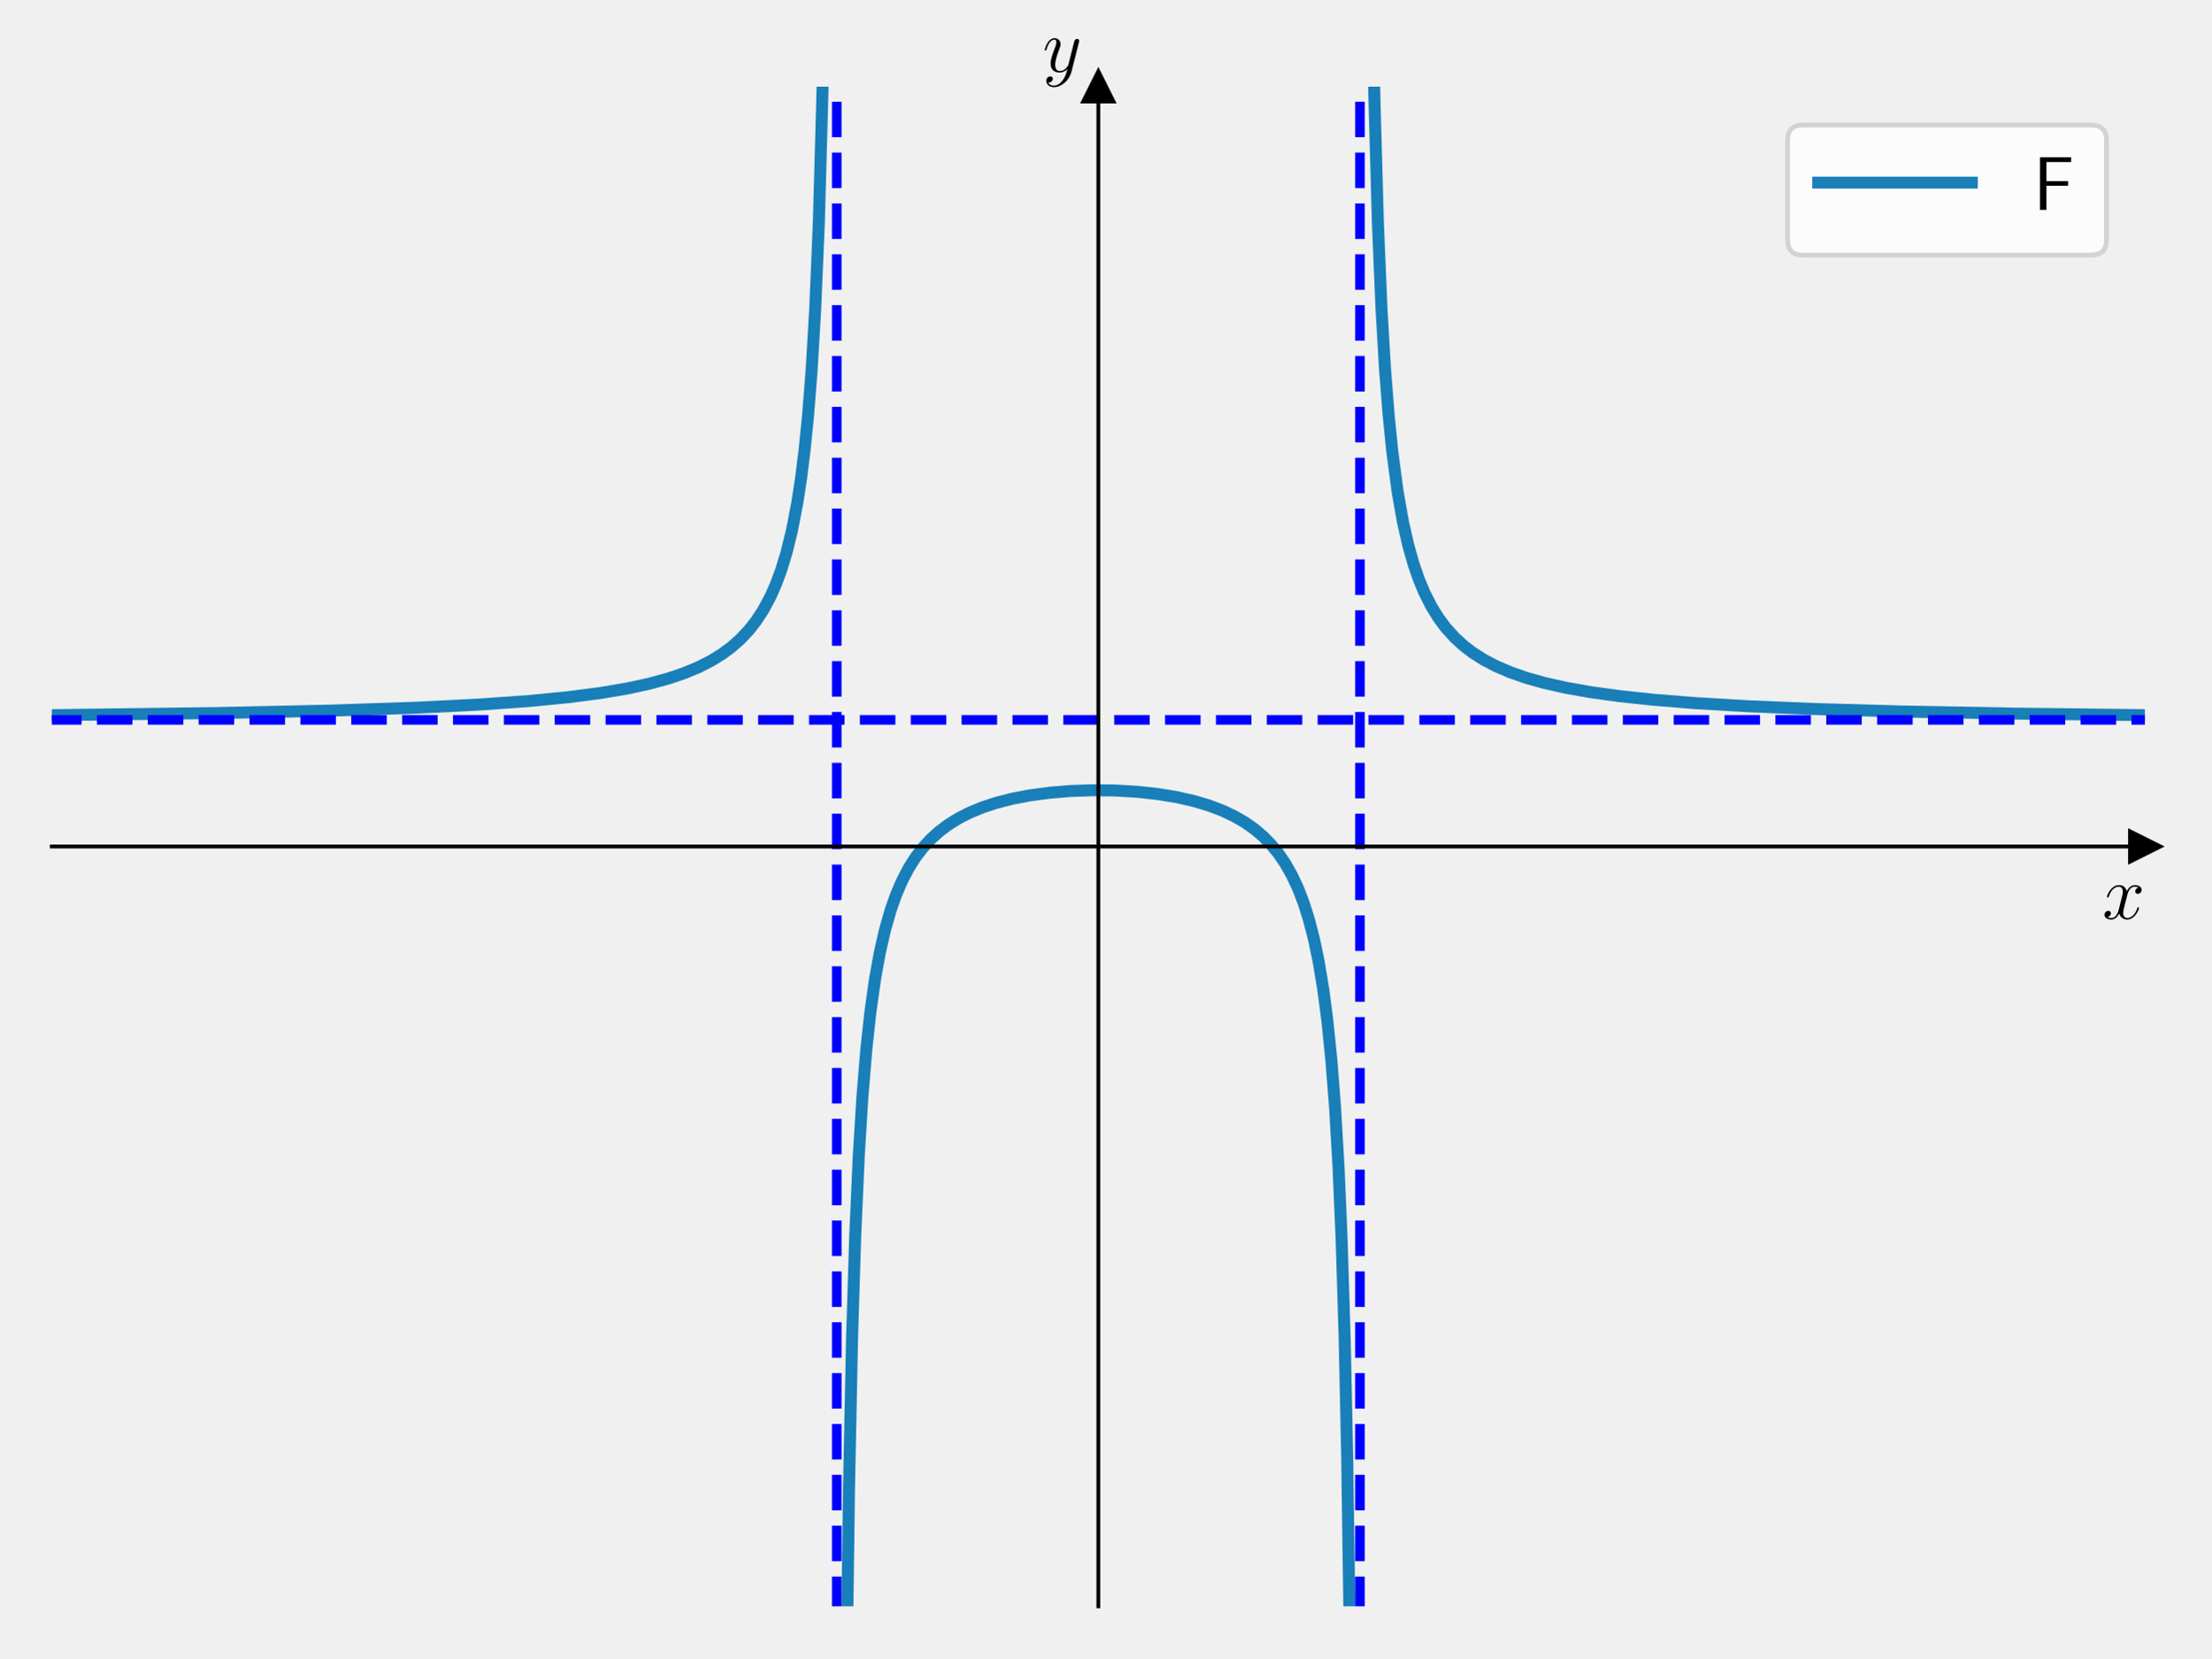
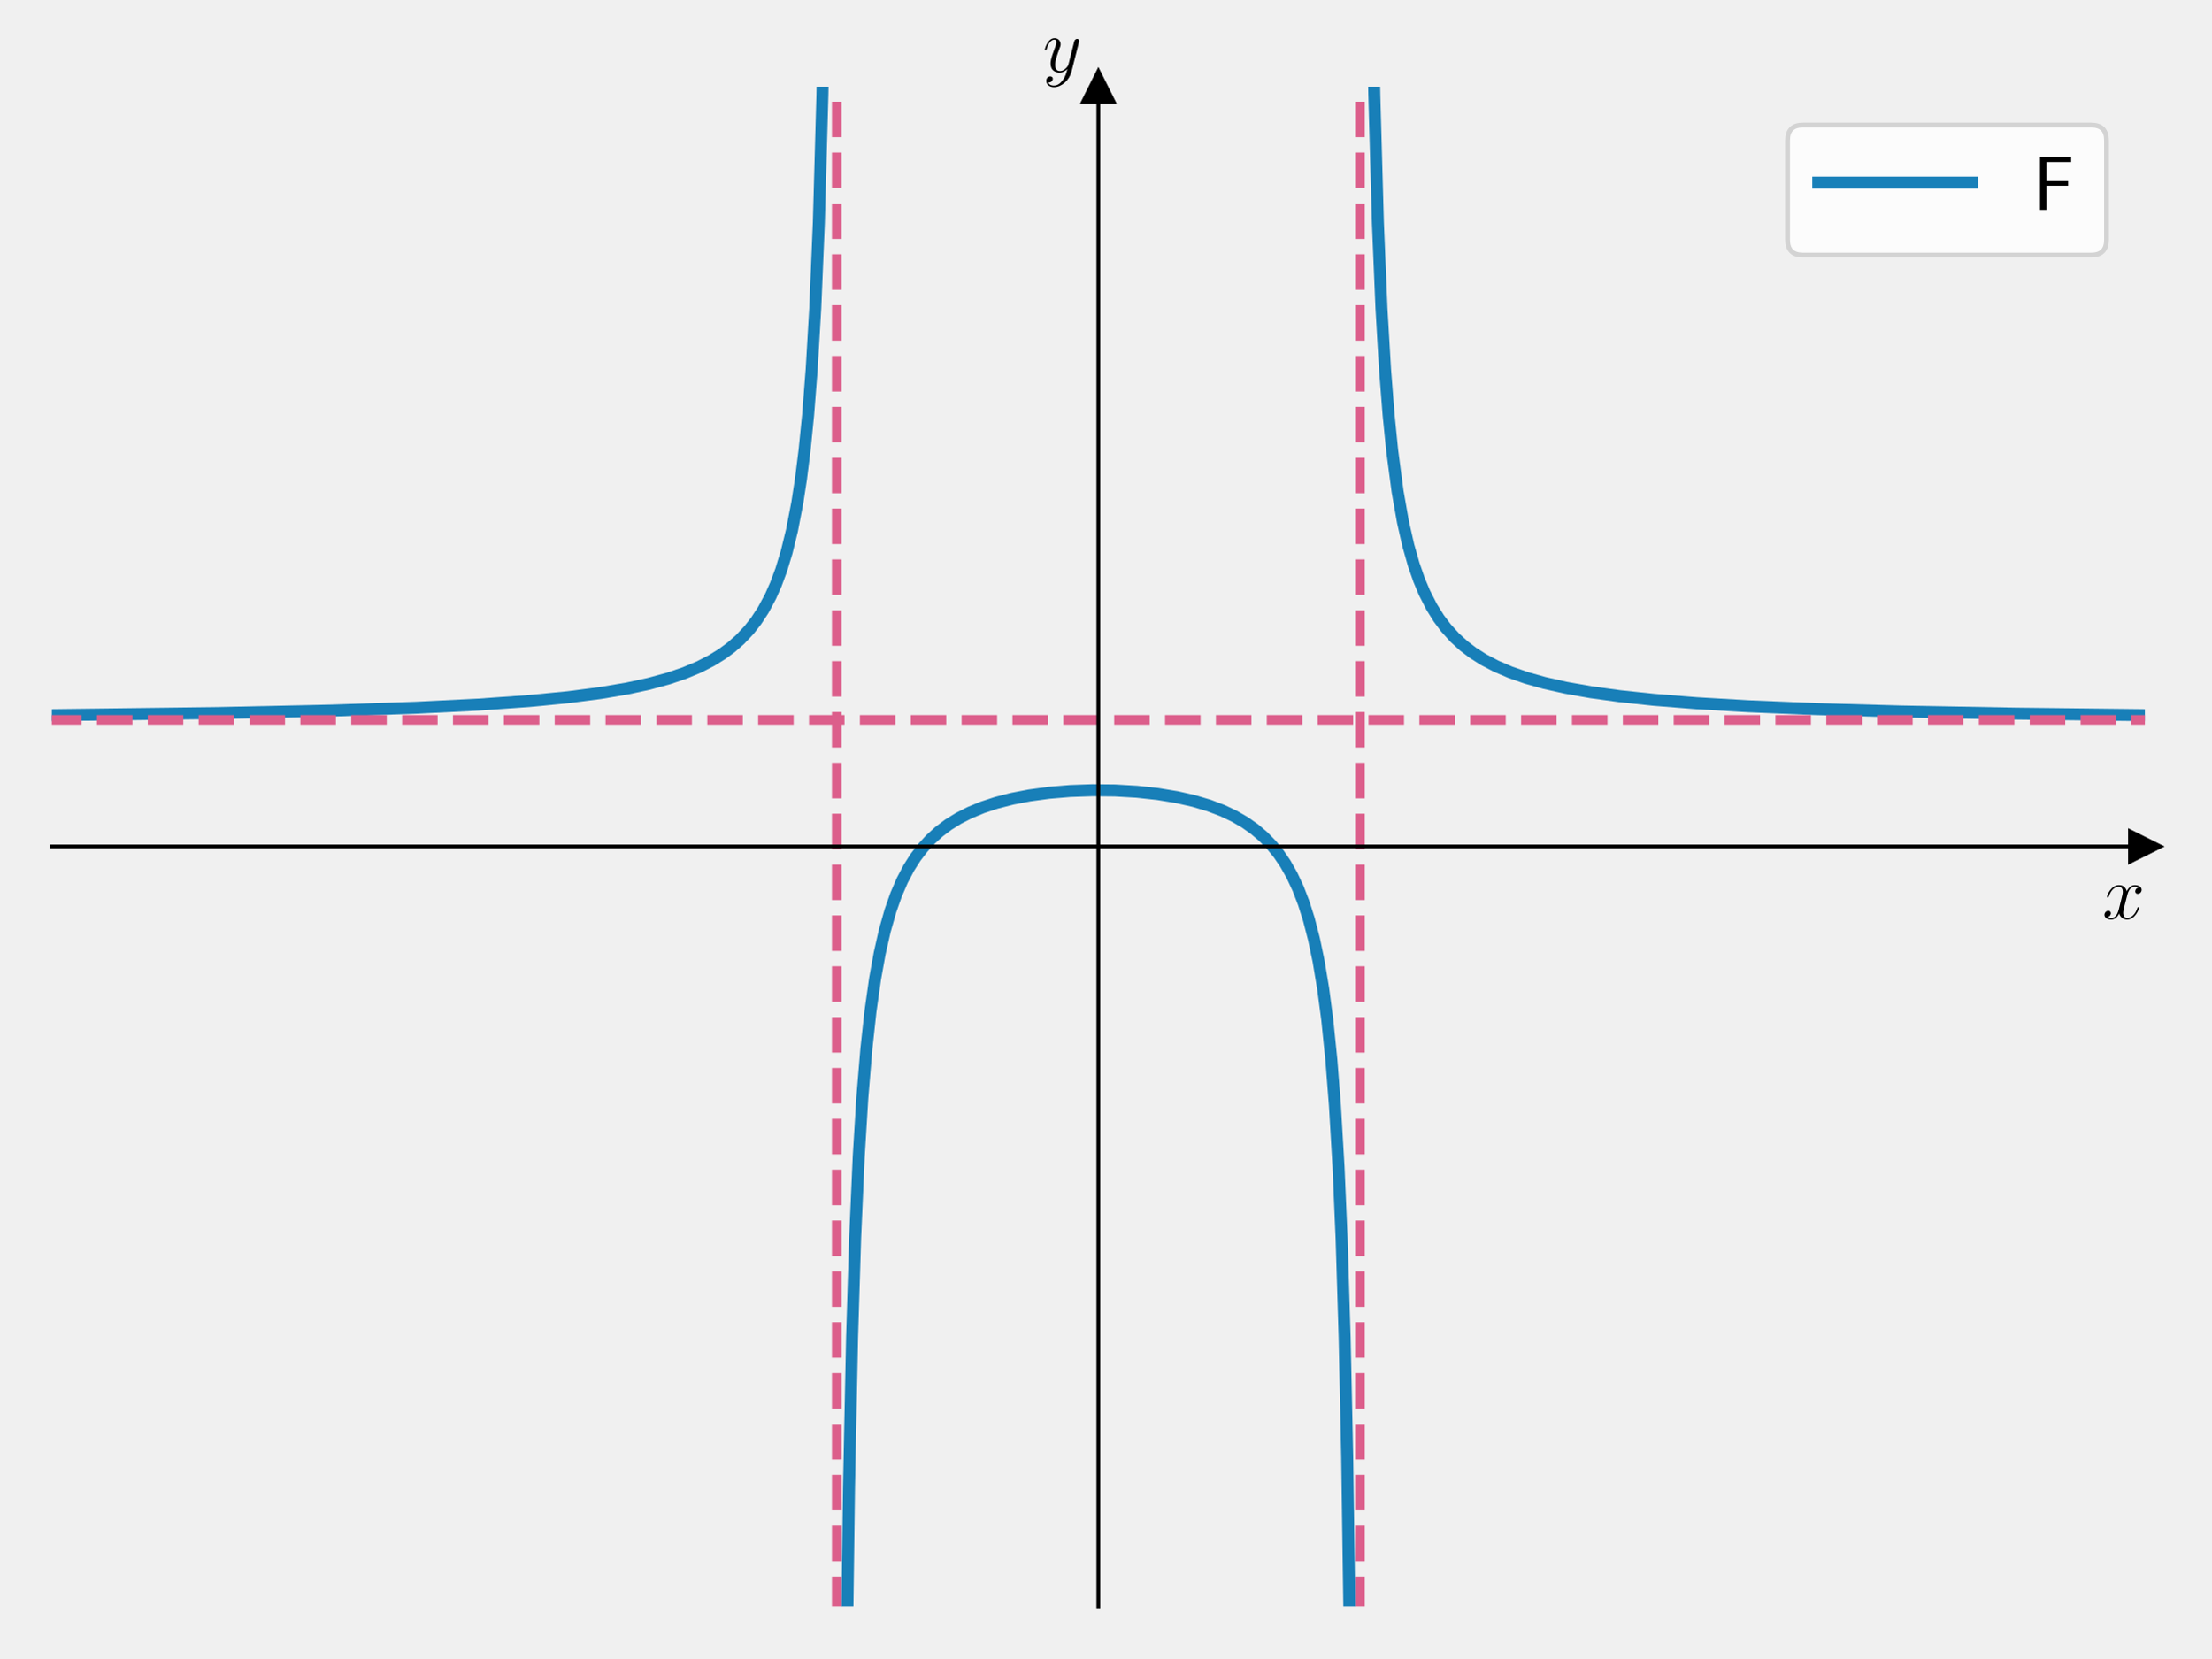
<svg xmlns="http://www.w3.org/2000/svg" xmlns:xlink="http://www.w3.org/1999/xlink" width="460.8pt" height="345.6pt" viewBox="0 0 460.8 345.6" version="1.1">
  <defs>
    <style type="text/css">*{stroke-linejoin: round; stroke-linecap: butt}</style>
  </defs>
  <g id="figure_1">
    <g id="patch_1">
      <path d="M 0 345.6  L 460.8 345.6  L 460.8 0  L 0 0  L 0 345.6  z " style="fill: none" />
    </g>
    <g id="axes_1">
      <g id="patch_2">
        <path d="M 10.8 334.8  L 447 334.8  L 447 18.065  L 10.8 18.065  L 10.8 334.8  z " style="fill: none" />
      </g>
      <g id="matplotlib.axis_1">
        <g id="text_1">
          <g transform="translate(438.1306 191.5019) scale(0.16 -0.16)">
            <defs>
              <path id="CMMI12-78" d="M 3034 2606  C 2829 2567 2752 2414 2752 2293  C 2752 2139 2874 2088 2963 2088  C 3155 2088 3290 2254 3290 2427  C 3290 2695 2982 2816 2714 2816  C 2323 2816 2106 2433 2048 2312  C 1901 2816 1504 2816 1389 2816  C 736 2816 390 1980 390 1839  C 390 1814 416 1782 461 1782  C 512 1782 525 1820 538 1846  C 755 2555 1184 2689 1370 2689  C 1658 2689 1715 2420 1715 2267  C 1715 2127 1677 1980 1600 1673  L 1382 798  C 1286 415 1101 64 762 64  C 730 64 570 64 435 147  C 666 192 717 383 717 460  C 717 588 621 664 499 664  C 346 664 179 530 179 326  C 179 57 480 -64 755 -64  C 1062 -64 1280 179 1414 441  C 1517 64 1837 -64 2074 -64  C 2726 -64 3072 773 3072 913  C 3072 945 3046 971 3008 971  C 2950 971 2944 939 2925 888  C 2752 326 2381 64 2093 64  C 1869 64 1747 230 1747 492  C 1747 632 1773 734 1875 1156  L 2099 2024  C 2195 2408 2413 2689 2707 2689  C 2720 2689 2899 2689 3034 2606  z " transform="scale(0.015625)" />
            </defs>
            <use xlink:href="#CMMI12-78" transform="scale(0.996264)" />
          </g>
        </g>
      </g>
      <g id="matplotlib.axis_2">
        <g id="text_2">
          <g transform="translate(217.2897 14.96506) scale(0.16 -0.16)">
            <defs>
              <path id="CMMI12-79" d="M 1683 -700  C 1510 -939 1261 -1152 947 -1152  C 870 -1152 563 -1152 467 -889  C 486 -895 518 -895 531 -895  C 723 -895 851 -729 851 -582  C 851 -435 730 -384 634 -384  C 531 -384 307 -458 307 -759  C 307 -1071 582 -1286 947 -1286  C 1587 -1286 2234 -700 2413 6  L 3040 2485  C 3046 2517 3059 2556 3059 2594  C 3059 2689 2982 2753 2886 2753  C 2829 2753 2694 2727 2643 2535  L 2170 658  C 2138 543 2138 530 2086 460  C 1958 281 1747 64 1440 64  C 1082 64 1050 415 1050 588  C 1050 952 1222 1443 1395 1903  C 1466 2088 1504 2178 1504 2305  C 1504 2574 1312 2816 998 2816  C 410 2816 173 1890 173 1839  C 173 1814 198 1782 243 1782  C 301 1782 307 1807 333 1897  C 486 2433 730 2689 979 2689  C 1037 2689 1146 2689 1146 2478  C 1146 2312 1075 2127 979 1884  C 666 1047 666 837 666 683  C 666 77 1101 -64 1421 -64  C 1606 -64 1837 -6 2061 230  L 2067 224  C 1971 -147 1907 -392 1683 -700  z " transform="scale(0.015625)" />
            </defs>
            <use xlink:href="#CMMI12-79" transform="scale(0.996264)" />
          </g>
        </g>
      </g>
      <g id="line2d_1">
        <defs>
-           <path id="md2e94bbf33" d="M 3 0  L -3 -3  L -3 3  z " style="stroke: #000000; stroke-linejoin: miter" />
+           <path id="m2b97958838" d="M 3 0  L -3 -3  L -3 3  z " style="stroke: #000000; stroke-linejoin: miter" />
        </defs>
        <g>
-           <use xlink:href="#md2e94bbf33" x="447" y="176.432" style="stroke: #000000; stroke-linejoin: miter" />
+           <use xlink:href="#m2b97958838" x="447" y="176.432" style="stroke: #000000; stroke-linejoin: miter" />
        </g>
      </g>
      <g id="line2d_2">
        <defs>
-           <path id="mdab96b2f76" d="M 0 -3  L -3 3  L 3 3  z " style="stroke: #000000; stroke-linejoin: miter" />
+           <path id="maa31af5ce0" d="M 0 -3  L -3 3  L 3 3  z " style="stroke: #000000; stroke-linejoin: miter" />
        </defs>
        <g>
-           <use xlink:href="#mdab96b2f76" x="228.9" y="18.065" style="stroke: #000000; stroke-linejoin: miter" />
+           <use xlink:href="#maa31af5ce0" x="228.9" y="18.065" style="stroke: #000000; stroke-linejoin: miter" />
        </g>
      </g>
      <g id="line2d_3">
-         <path d="M 10.587 149.062  L 45.285 148.62  L 69.163 148.104  L 86.698 147.51  L 99.756 146.857  L 110.203 146.116  L 118.411 145.317  L 125.127 144.446  L 130.723 143.498  L 135.2 142.53  L 139.304 141.413  L 142.662 140.272  L 145.647 139.024  L 148.258 137.688  L 150.497 136.303  L 152.362 134.927  L 154.228 133.289  L 156.093 131.31  L 157.586 129.403  L 159.078 127.119  L 160.571 124.332  L 161.69 121.807  L 162.809 118.788  L 163.928 115.115  L 165.048 110.555  L 166.167 104.743  L 166.913 99.894  L 167.659 93.963  L 168.405 86.545  L 169.152 77.001  L 169.898 64.268  L 170.644 46.433  L 171.39 19.669  L 171.786 -1  L 171.786 -1  " clip-path="url(#p4d5f0d5c87)" style="fill: none; stroke: #0072b2; stroke-opacity: 0.9; stroke-width: 2.5; stroke-linecap: square" />
+         <path d="M 10.587 149.062  L 45.285 148.62  L 69.163 148.104  L 86.698 147.51  L 99.756 146.857  L 110.203 146.116  L 118.411 145.317  L 125.127 144.446  L 130.723 143.498  L 135.2 142.53  L 139.304 141.413  L 142.662 140.272  L 145.647 139.024  L 148.258 137.688  L 150.497 136.303  L 152.362 134.927  L 154.228 133.289  L 156.093 131.31  L 157.586 129.403  L 159.078 127.119  L 160.571 124.332  L 161.69 121.807  L 162.809 118.788  L 163.928 115.115  L 165.048 110.555  L 166.167 104.743  L 166.913 99.894  L 167.659 93.963  L 168.405 86.545  L 169.152 77.001  L 169.898 64.268  L 170.644 46.433  L 171.39 19.669  L 171.786 -1  L 171.786 -1  " clip-path="url(#p34248f4c65)" style="fill: none; stroke: #0072b2; stroke-opacity: 0.9; stroke-width: 2.5; stroke-linecap: square" />
      </g>
      <g id="line2d_4">
-         <path d="M 176.45 346.6  L 176.933 310.051  L 177.573 278.822  L 178.213 258.01  L 178.959 241.079  L 179.705 228.897  L 180.558 218.583  L 181.41 210.778  L 182.37 203.997  L 183.329 198.677  L 184.395 193.971  L 185.568 189.839  L 186.74 186.502  L 188.02 183.527  L 189.405 180.887  L 190.791 178.705  L 192.284 176.747  L 193.882 174.995  L 195.695 173.346  L 197.613 171.899  L 199.745 170.572  L 202.091 169.377  L 204.755 168.278  L 207.634 167.332  L 210.938 166.486  L 214.563 165.791  L 218.613 165.243  L 222.984 164.876  L 227.674 164.709  L 232.364 164.761  L 236.948 165.028  L 241.319 165.504  L 245.263 166.153  L 248.781 166.95  L 251.979 167.902  L 254.75 168.953  L 257.202 170.109  L 259.44 171.405  L 261.466 172.833  L 263.278 174.377  L 264.984 176.127  L 266.476 177.965  L 267.862 180  L 269.247 182.449  L 270.527 185.189  L 271.699 188.238  L 272.765 191.603  L 273.831 195.726  L 274.791 200.318  L 275.75 206.068  L 276.603 212.546  L 277.455 220.884  L 278.202 230.423  L 278.948 243.152  L 279.587 258.01  L 280.227 278.822  L 280.76 303.805  L 281.293 341.288  L 281.35 346.6  L 281.35 346.6  " clip-path="url(#p4d5f0d5c87)" style="fill: none; stroke: #0072b2; stroke-opacity: 0.9; stroke-width: 2.5; stroke-linecap: square" />
+         <path d="M 176.45 346.6  L 176.933 310.051  L 177.573 278.822  L 178.213 258.01  L 178.959 241.079  L 179.705 228.897  L 180.558 218.583  L 181.41 210.778  L 182.37 203.997  L 183.329 198.677  L 184.395 193.971  L 185.568 189.839  L 186.74 186.502  L 188.02 183.527  L 189.405 180.887  L 190.791 178.705  L 192.284 176.747  L 193.882 174.995  L 195.695 173.346  L 197.613 171.899  L 199.745 170.572  L 202.091 169.377  L 204.755 168.278  L 207.634 167.332  L 210.938 166.486  L 214.563 165.791  L 218.613 165.243  L 222.984 164.876  L 227.674 164.709  L 232.364 164.761  L 236.948 165.028  L 241.319 165.504  L 245.263 166.153  L 248.781 166.95  L 251.979 167.902  L 254.75 168.953  L 257.202 170.109  L 259.44 171.405  L 261.466 172.833  L 263.278 174.377  L 264.984 176.127  L 266.476 177.965  L 267.862 180  L 269.247 182.449  L 270.527 185.189  L 271.699 188.238  L 272.765 191.603  L 273.831 195.726  L 274.791 200.318  L 275.75 206.068  L 276.603 212.546  L 277.455 220.884  L 278.202 230.423  L 278.948 243.152  L 279.587 258.01  L 280.227 278.822  L 280.76 303.805  L 281.293 341.288  L 281.35 346.6  L 281.35 346.6  " clip-path="url(#p34248f4c65)" style="fill: none; stroke: #0072b2; stroke-opacity: 0.9; stroke-width: 2.5; stroke-linecap: square" />
      </g>
      <g id="line2d_5">
-         <path d="M 286.014 -1  L 286.41 19.669  L 287.156 46.433  L 287.902 64.268  L 288.648 77.001  L 289.395 86.545  L 290.141 93.963  L 291.26 102.434  L 292.379 108.78  L 293.499 113.709  L 294.618 117.646  L 295.737 120.862  L 296.856 123.538  L 298.349 126.475  L 299.841 128.872  L 301.334 130.864  L 303.199 132.924  L 305.064 134.622  L 306.93 136.046  L 309.168 137.475  L 311.78 138.848  L 314.765 140.129  L 318.123 141.297  L 321.854 142.345  L 326.331 143.351  L 331.554 144.275  L 337.524 145.098  L 344.612 145.852  L 353.567 146.569  L 364.386 147.204  L 378.191 147.781  L 396.099 148.293  L 419.977 148.738  L 447.213 149.062  L 447.213 149.062  " clip-path="url(#p4d5f0d5c87)" style="fill: none; stroke: #0072b2; stroke-opacity: 0.9; stroke-width: 2.5; stroke-linecap: square" />
+         <path d="M 286.014 -1  L 286.41 19.669  L 287.156 46.433  L 287.902 64.268  L 288.648 77.001  L 289.395 86.545  L 290.141 93.963  L 291.26 102.434  L 292.379 108.78  L 293.499 113.709  L 294.618 117.646  L 295.737 120.862  L 296.856 123.538  L 298.349 126.475  L 299.841 128.872  L 301.334 130.864  L 303.199 132.924  L 305.064 134.622  L 306.93 136.046  L 309.168 137.475  L 311.78 138.848  L 314.765 140.129  L 318.123 141.297  L 321.854 142.345  L 326.331 143.351  L 331.554 144.275  L 337.524 145.098  L 344.612 145.852  L 353.567 146.569  L 364.386 147.204  L 378.191 147.781  L 396.099 148.293  L 419.977 148.738  L 447.213 149.062  L 447.213 149.062  " clip-path="url(#p34248f4c65)" style="fill: none; stroke: #0072b2; stroke-opacity: 0.9; stroke-width: 2.5; stroke-linecap: square" />
      </g>
      <g id="LineCollection_1">
-         <path d="M 174.375 346.6  L 174.375 -1  " clip-path="url(#p4d5f0d5c87)" style="fill: none; stroke-dasharray: 7.4,3.2; stroke-dashoffset: 0; stroke: #0000ff; stroke-width: 2" />
+         <path d="M 174.375 346.6  L 174.375 -1  " clip-path="url(#p34248f4c65)" style="fill: none; stroke-dasharray: 7.4,3.2; stroke-dashoffset: 0; stroke: #dc5e8b; stroke-width: 2" />
      </g>
      <g id="LineCollection_2">
-         <path d="M 283.425 346.6  L 283.425 -1  " clip-path="url(#p4d5f0d5c87)" style="fill: none; stroke-dasharray: 7.4,3.2; stroke-dashoffset: 0; stroke: #0000ff; stroke-width: 2" />
+         <path d="M 283.425 346.6  L 283.425 -1  " clip-path="url(#p34248f4c65)" style="fill: none; stroke-dasharray: 7.4,3.2; stroke-dashoffset: 0; stroke: #dc5e8b; stroke-width: 2" />
      </g>
      <g id="LineCollection_3">
-         <path d="M -1 150.038  L 461.8 150.038  " clip-path="url(#p4d5f0d5c87)" style="fill: none; stroke-dasharray: 7.4,3.2; stroke-dashoffset: 0; stroke: #0000ff; stroke-width: 2" />
+         <path d="M -1 150.038  L 461.8 150.038  " clip-path="url(#p34248f4c65)" style="fill: none; stroke-dasharray: 7.4,3.2; stroke-dashoffset: 0; stroke: #dc5e8b; stroke-width: 2" />
      </g>
      <g id="patch_3">
        <path d="M 228.9 334.8  L 228.9 18.065  " style="fill: none; stroke: #000000; stroke-width: 0.8; stroke-linejoin: miter; stroke-linecap: square" />
      </g>
      <g id="patch_4">
        <path d="M 447 334.8  L 447 18.065  " style="fill: none" />
      </g>
      <g id="patch_5">
        <path d="M 10.8 176.432  L 447 176.432  " style="fill: none; stroke: #000000; stroke-width: 0.8; stroke-linejoin: miter; stroke-linecap: square" />
      </g>
      <g id="patch_6">
        <path d="M 10.8 18.065  L 447 18.065  " style="fill: none" />
      </g>
      <g id="legend_1">
        <g id="patch_7">
          <path d="M 375.735 53.164  L 435.8 53.164  Q 439 53.164 439 49.964  L 439 29.265  Q 439 26.065 435.8 26.065  L 375.735 26.065  Q 372.535 26.065 372.535 29.265  L 372.535 49.964  Q 372.535 53.164 375.735 53.164  z " style="fill: #ffffff; opacity: 0.8; stroke: #cccccc; stroke-linejoin: miter" />
        </g>
        <g id="line2d_6">
          <path d="M 378.935 38.065  L 394.935 38.065  L 410.935 38.065  " style="fill: none; stroke: #0072b2; stroke-opacity: 0.9; stroke-width: 2.5; stroke-linecap: square" />
        </g>
        <g id="text_3">
          <g transform="translate(423.7352 43.66453) scale(0.16 -0.16)">
            <defs>
              <path id="CMSS17-46" d="M 2918 1984  L 2918 2373  L 1101 2373  L 1101 3968  L 1882 3968  C 1958 3968 2035 3968 2112 3968  L 3168 3968  L 3168 4375  L 563 4375  L 563 -32  L 1101 -32  L 1101 1984  L 2918 1984  z " transform="scale(0.015625)" />
            </defs>
            <use xlink:href="#CMSS17-46" transform="scale(0.996264)" />
          </g>
        </g>
      </g>
    </g>
  </g>
  <defs>
-     <clipPath id="p4d5f0d5c87">
+     <clipPath id="p34248f4c65">
      <rect x="10.8" y="18.065" width="436.2" height="316.735" />
    </clipPath>
  </defs>
</svg>
